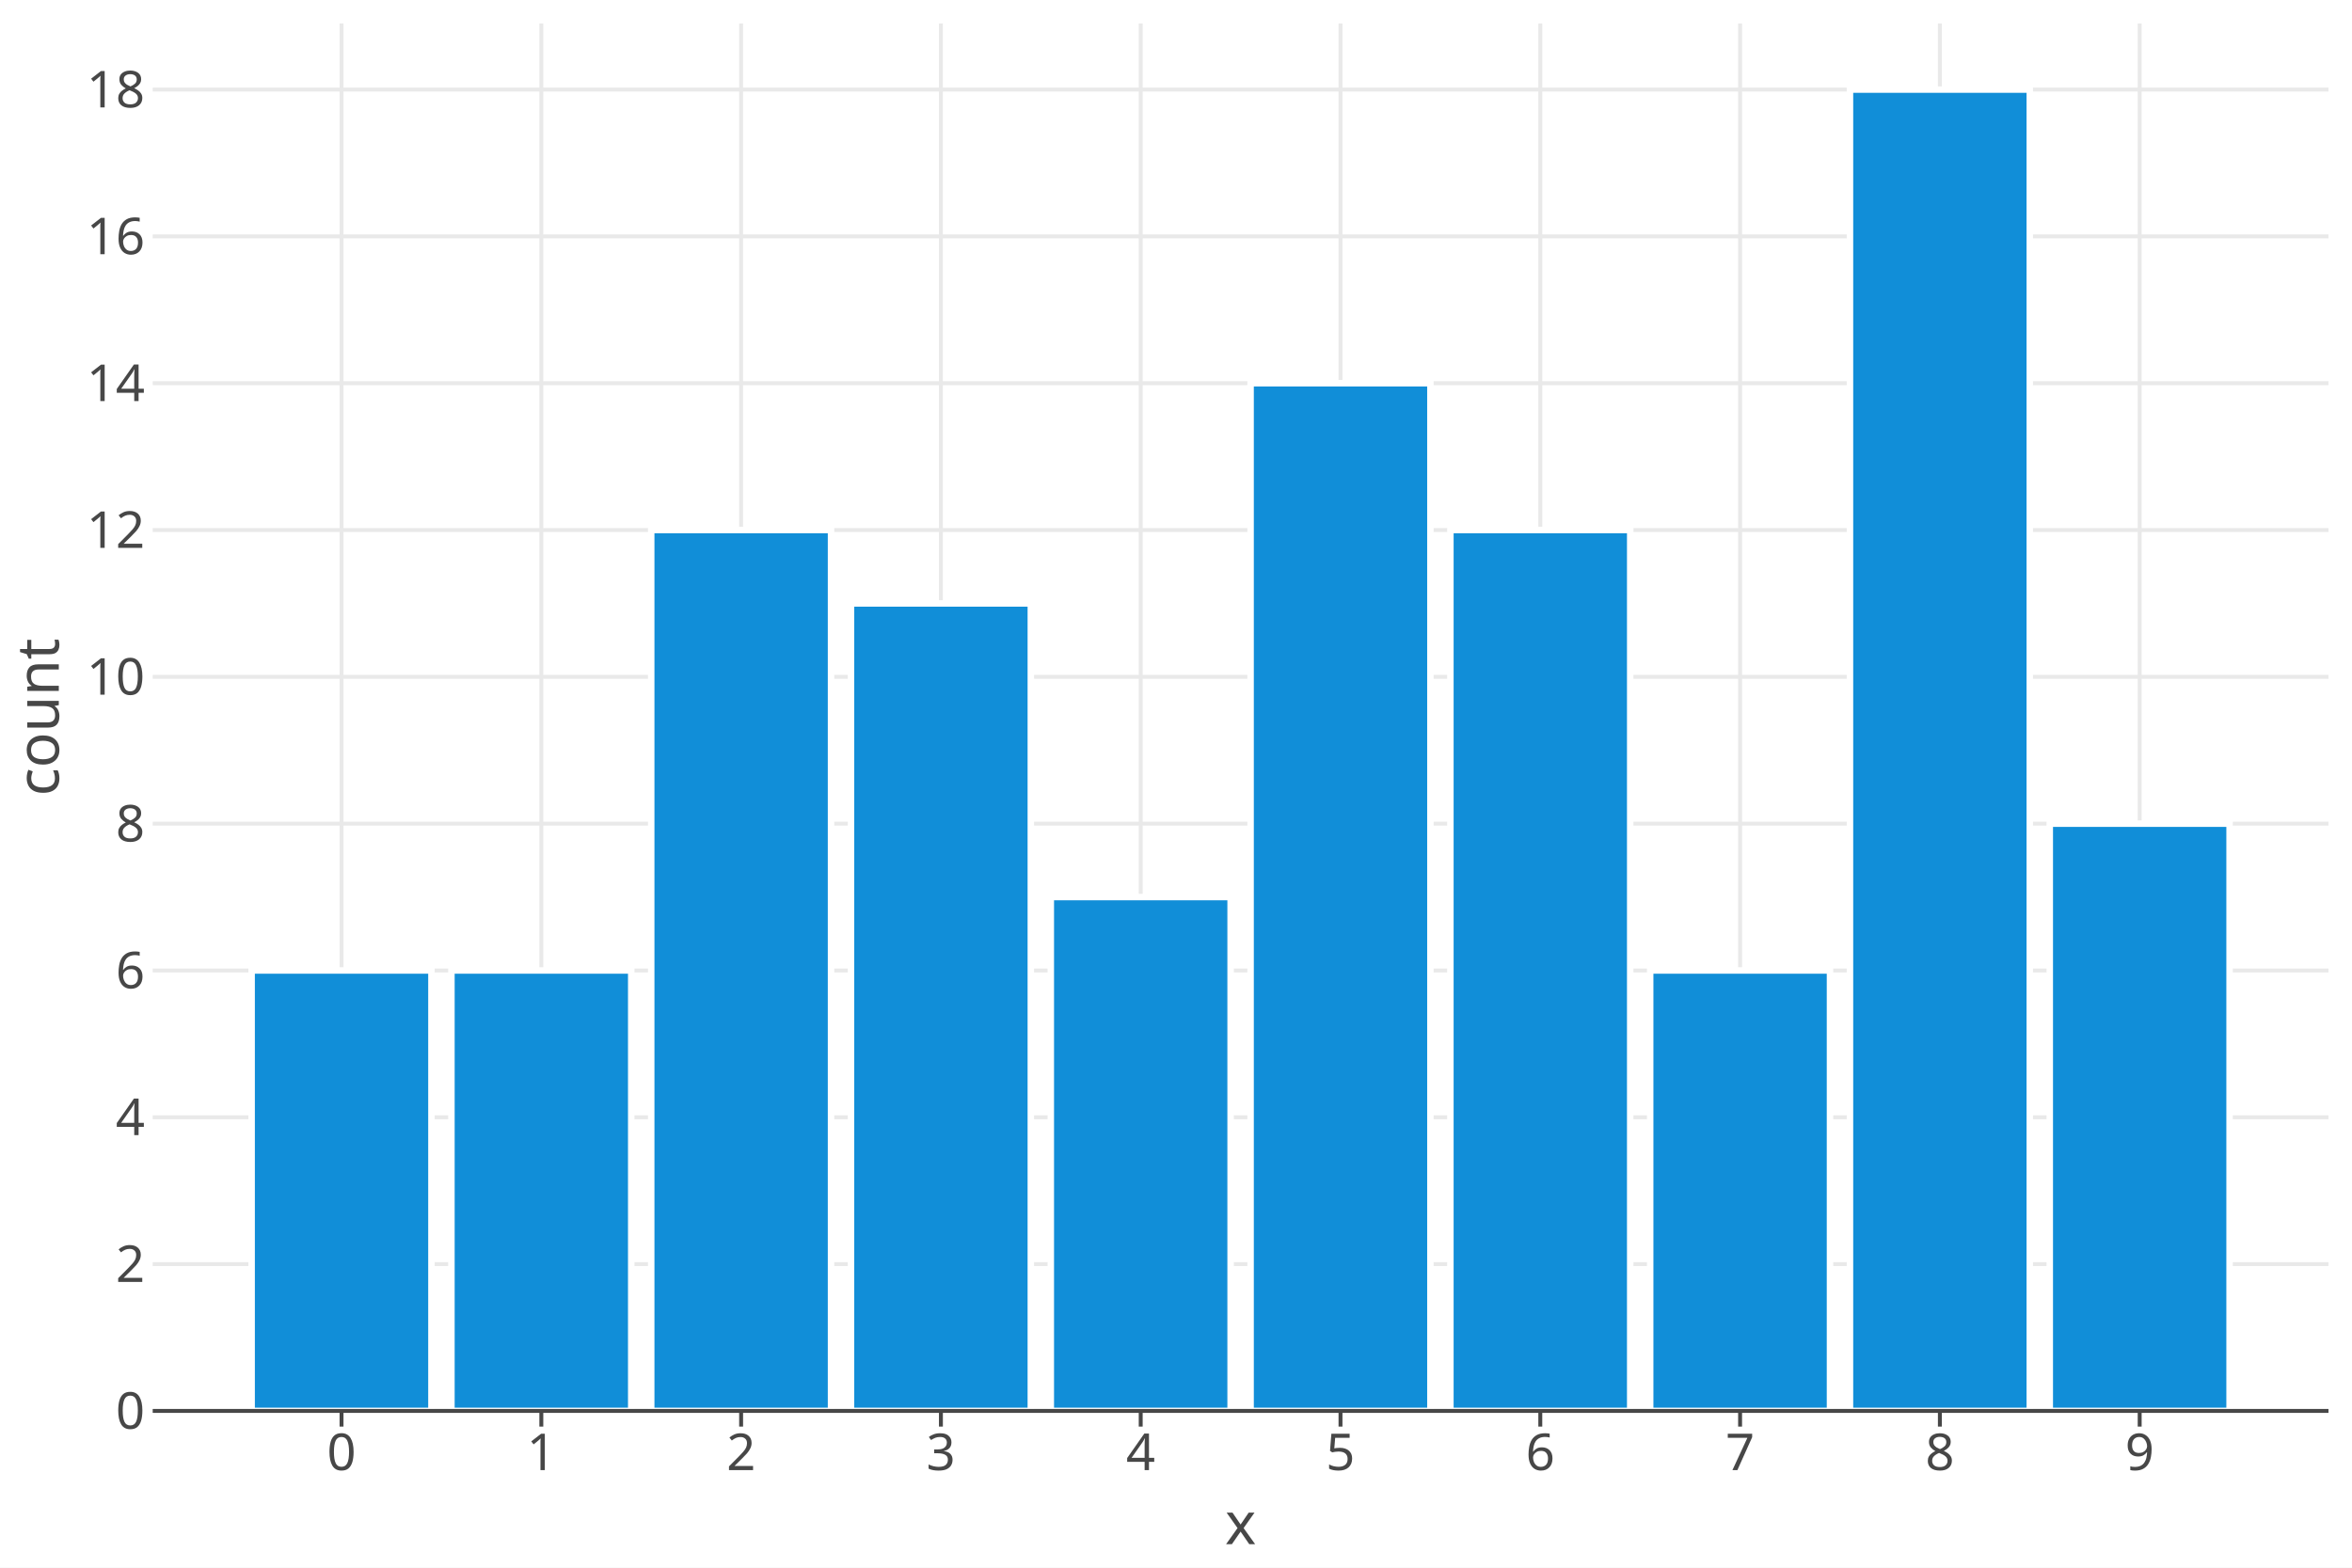
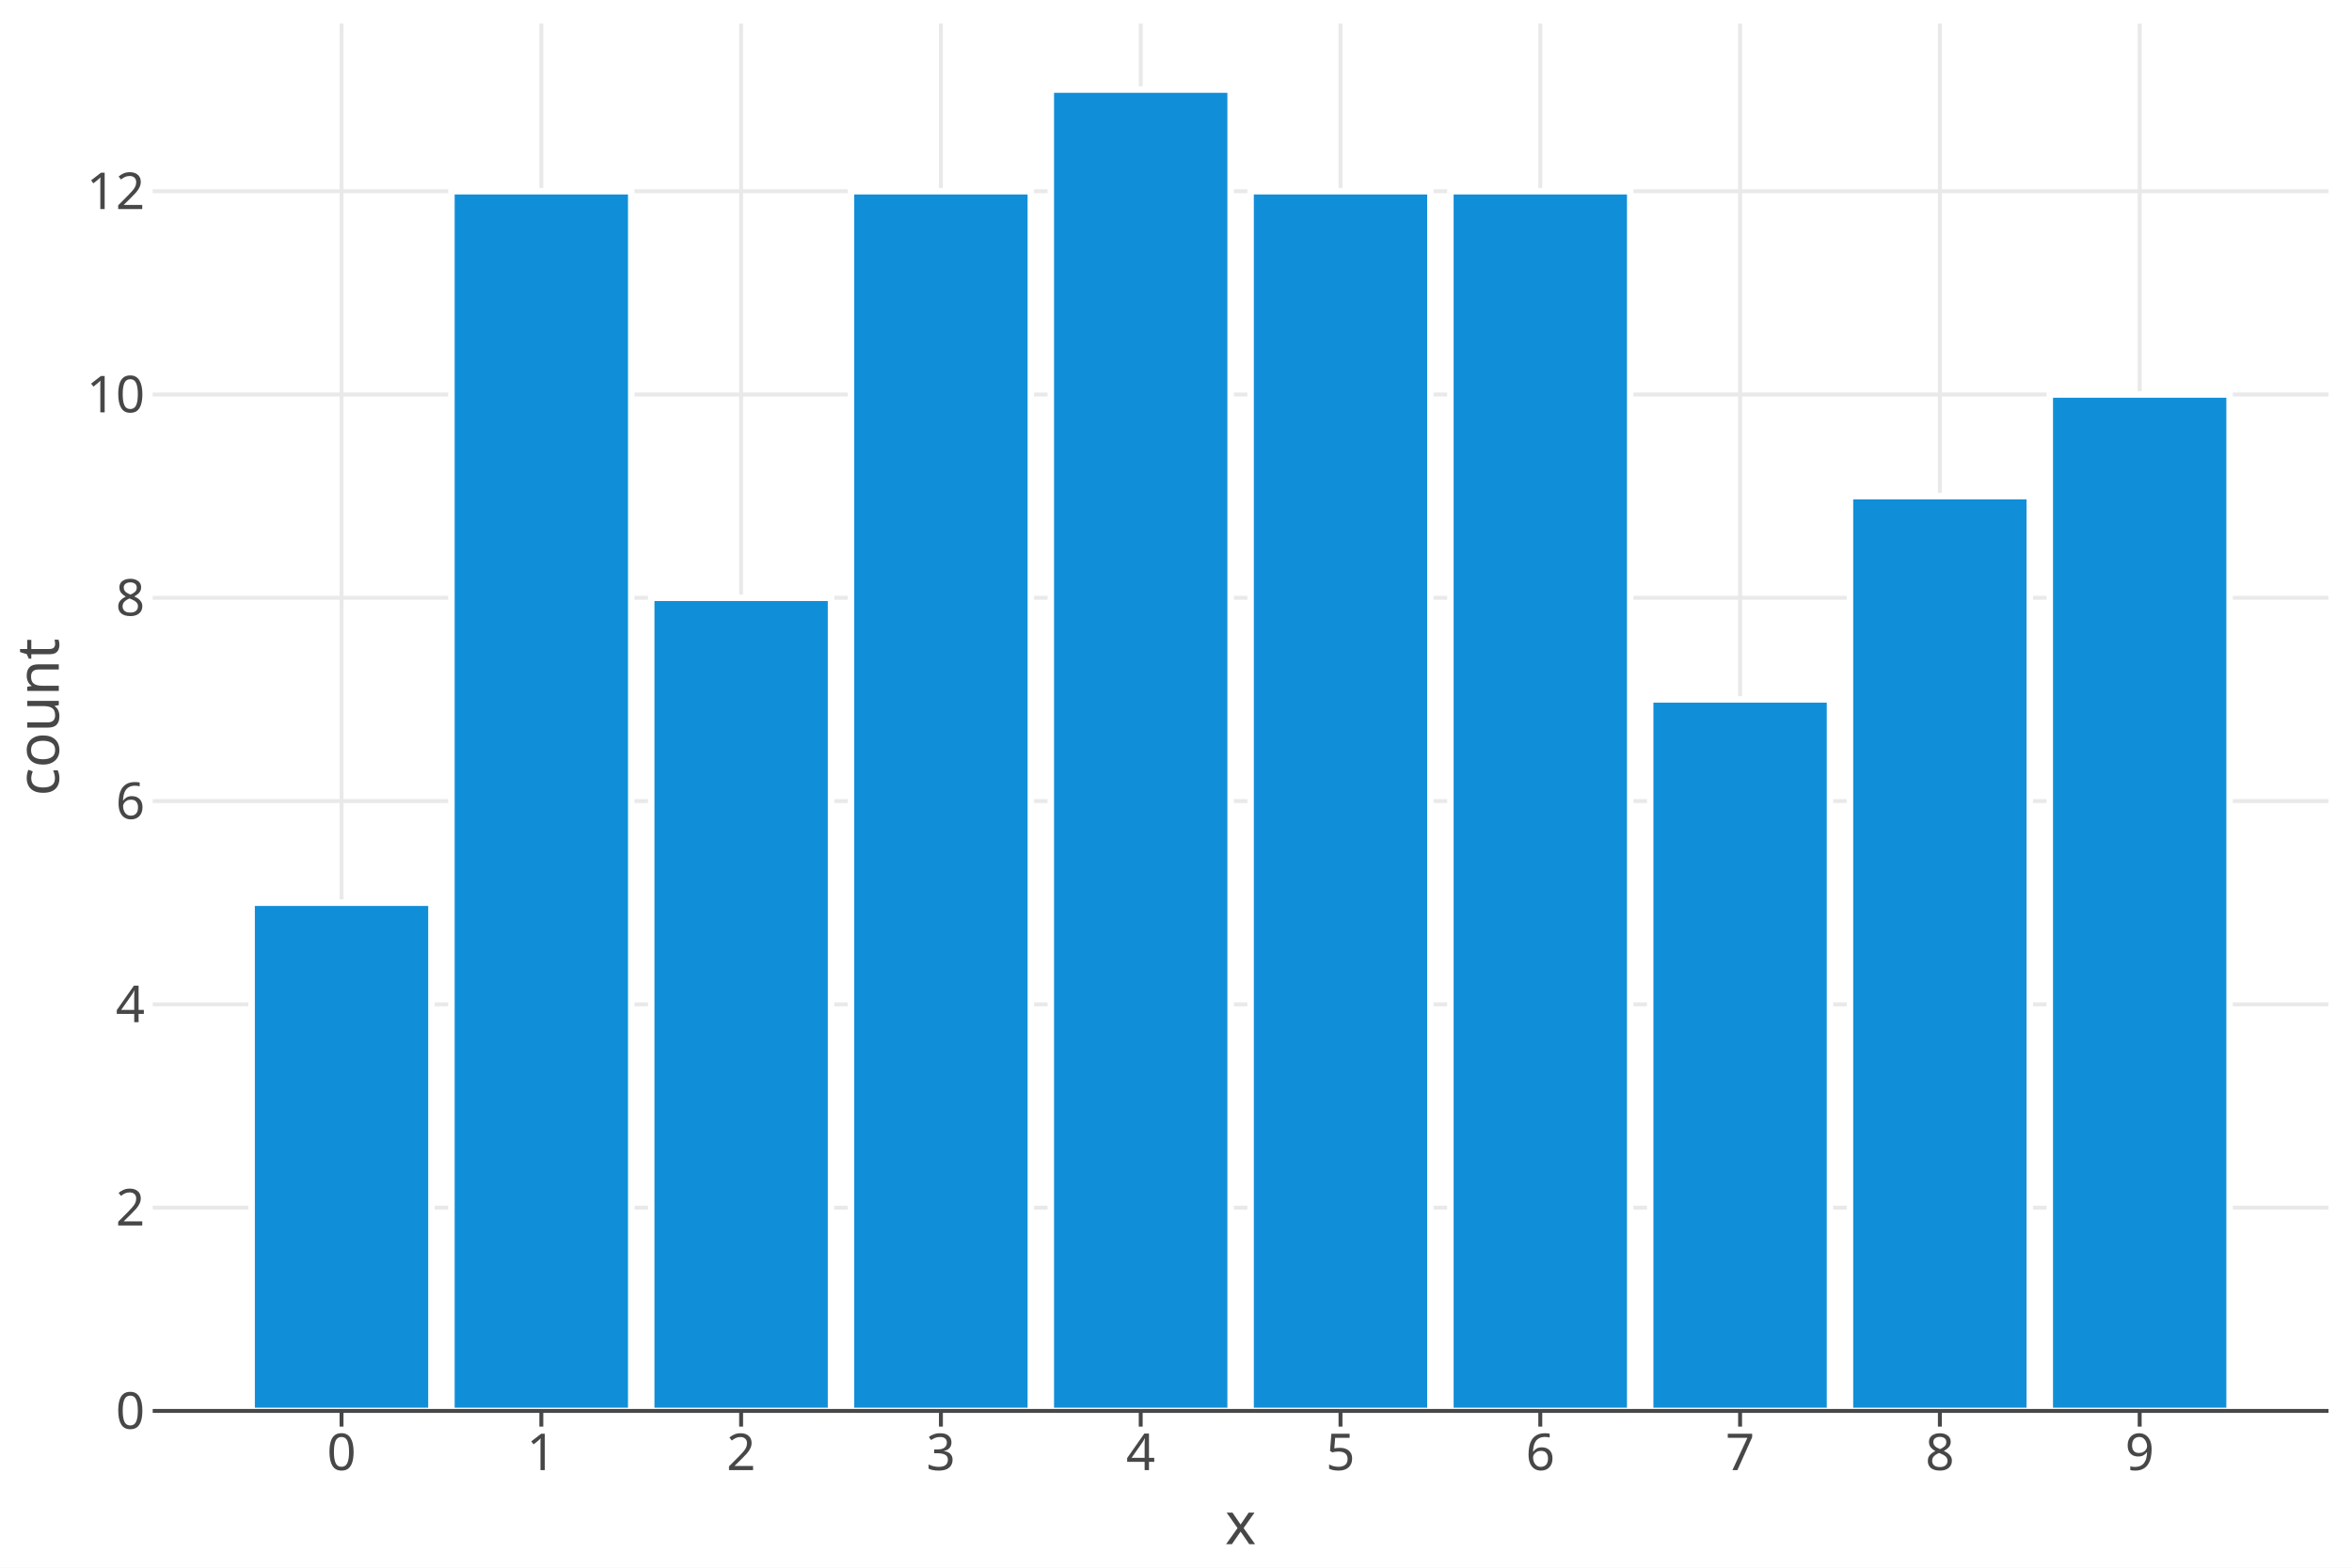
<svg xmlns="http://www.w3.org/2000/svg" display="block" class="plt-container" width="600.0" height="400.0">
  <style type="text/css">
  .plt-container {
   font-family: sans-serif;
   user-select: none;
   -webkit-user-select: none;
   -moz-user-select: none;
   -ms-user-select: none;
}
text {
   text-rendering: optimizeLegibility;
}
- #pHjHylA .plot-title {
+ #p0ZaSVb .plot-title {
fill: #474747;
font-weight: normal;
   font-style: normal;font-family: sans-serif;
font-size: 16.0px;

}
- #pHjHylA .plot-subtitle {
+ #p0ZaSVb .plot-subtitle {
fill: #474747;
font-weight: normal;
   font-style: normal;font-family: sans-serif;
font-size: 15.0px;

}
- #pHjHylA .plot-caption {
- fill: #474747;
- font-weight: normal;
-    font-style: normal;font-family: sans-serif;
- font-size: 13.0px;
- 
- }
- #pHjHylA .hyperlink-element {
+ #p0ZaSVb .plot-caption {
+ fill: #474747;
+ font-weight: normal;
+    font-style: normal;font-family: sans-serif;
+ font-size: 13.0px;
+ 
+ }
+ #p0ZaSVb .hyperlink-element {
fill: #118ed8;
font-weight: normal;
   font-style: normal;
}
- #pHjHylA .legend-title {
+ #p0ZaSVb .legend-title {
fill: #474747;
font-weight: normal;
   font-style: normal;font-family: sans-serif;
font-size: 15.0px;

}
- #pHjHylA .legend-item {
- fill: #474747;
- font-weight: normal;
-    font-style: normal;font-family: sans-serif;
- font-size: 13.0px;
- 
- }
- #pHjHylA .axis-title-x {
+ #p0ZaSVb .legend-item {
+ fill: #474747;
+ font-weight: normal;
+    font-style: normal;font-family: sans-serif;
+ font-size: 13.0px;
+ 
+ }
+ #p0ZaSVb .axis-title-x {
fill: #474747;
font-weight: normal;
   font-style: normal;font-family: sans-serif;
font-size: 15.0px;

}
- #pHjHylA .axis-text-x {
- fill: #474747;
- font-weight: normal;
-    font-style: normal;font-family: sans-serif;
- font-size: 13.0px;
- 
- }
- #dkbRNf2 .axis-tooltip-text-x {
+ #p0ZaSVb .axis-text-x {
+ fill: #474747;
+ font-weight: normal;
+    font-style: normal;font-family: sans-serif;
+ font-size: 13.0px;
+ 
+ }
+ #dVgNCp5 .axis-tooltip-text-x {
fill: #ffffff;
font-weight: normal;
   font-style: normal;font-family: sans-serif;
font-size: 13.0px;

}
- #pHjHylA .axis-title-y {
+ #p0ZaSVb .axis-title-y {
fill: #474747;
font-weight: normal;
   font-style: normal;font-family: sans-serif;
font-size: 15.0px;

}
- #pHjHylA .axis-text-y {
- fill: #474747;
- font-weight: normal;
-    font-style: normal;font-family: sans-serif;
- font-size: 13.0px;
- 
- }
- #dkbRNf2 .axis-tooltip-text-y {
+ #p0ZaSVb .axis-text-y {
+ fill: #474747;
+ font-weight: normal;
+    font-style: normal;font-family: sans-serif;
+ font-size: 13.0px;
+ 
+ }
+ #dVgNCp5 .axis-tooltip-text-y {
fill: #ffffff;
font-weight: normal;
   font-style: normal;font-family: sans-serif;
font-size: 13.0px;

}
- #pHjHylA .facet-strip-text-x {
- fill: #474747;
- font-weight: normal;
-    font-style: normal;font-family: sans-serif;
- font-size: 13.0px;
- 
- }
- #pHjHylA .facet-strip-text-y {
- fill: #474747;
- font-weight: normal;
-    font-style: normal;font-family: sans-serif;
- font-size: 13.0px;
- 
- }
- #dkbRNf2 .tooltip-text {
- fill: #474747;
- font-weight: normal;
-    font-style: normal;font-family: sans-serif;
- font-size: 13.0px;
- 
- }
- #dkbRNf2 .tooltip-title {
+ #p0ZaSVb .facet-strip-text-x {
+ fill: #474747;
+ font-weight: normal;
+    font-style: normal;font-family: sans-serif;
+ font-size: 13.0px;
+ 
+ }
+ #p0ZaSVb .facet-strip-text-y {
+ fill: #474747;
+ font-weight: normal;
+    font-style: normal;font-family: sans-serif;
+ font-size: 13.0px;
+ 
+ }
+ #dVgNCp5 .tooltip-text {
+ fill: #474747;
+ font-weight: normal;
+    font-style: normal;font-family: sans-serif;
+ font-size: 13.0px;
+ 
+ }
+ #dVgNCp5 .tooltip-title {
fill: #474747;
font-weight: bold;
   font-style: normal;font-family: sans-serif;
font-size: 13.0px;

}
- #dkbRNf2 .tooltip-label {
+ #dVgNCp5 .tooltip-label {
fill: #474747;
font-weight: bold;
   font-style: normal;font-family: sans-serif;
font-size: 13.0px;

}

  </style>
-   <g id="pHjHylA">
+   <g id="p0ZaSVb">
    <path fill-rule="evenodd" fill="rgb(255,255,255)" fill-opacity="1.0" d="M0.0 0.0 L0.0 400.0 L600.0 400.0 L600.0 0.0 Z">
    </path>
    <g transform="translate(21.0 6.0 ) ">
      <g>
        <g transform="translate(17.96121 0.0 ) ">
          <g>
            <line x1="48.165" y1="0.0" x2="48.165" y2="354.0" stroke="rgb(233,233,233)" stroke-opacity="1.0" stroke-width="1.0" fill="none">
            </line>
            <line x1="99.132" y1="0.0" x2="99.132" y2="354.0" stroke="rgb(233,233,233)" stroke-opacity="1.0" stroke-width="1.0" fill="none">
            </line>
            <line x1="150.1" y1="0.0" x2="150.1" y2="354.0" stroke="rgb(233,233,233)" stroke-opacity="1.0" stroke-width="1.0" fill="none">
            </line>
            <line x1="201.068" y1="0.0" x2="201.068" y2="354.0" stroke="rgb(233,233,233)" stroke-opacity="1.0" stroke-width="1.0" fill="none">
            </line>
            <line x1="252.036" y1="0.0" x2="252.036" y2="354.0" stroke="rgb(233,233,233)" stroke-opacity="1.0" stroke-width="1.0" fill="none">
            </line>
            <line x1="303.003" y1="0.0" x2="303.003" y2="354.0" stroke="rgb(233,233,233)" stroke-opacity="1.0" stroke-width="1.0" fill="none">
            </line>
            <line x1="353.971" y1="0.0" x2="353.971" y2="354.0" stroke="rgb(233,233,233)" stroke-opacity="1.0" stroke-width="1.0" fill="none">
            </line>
            <line x1="404.939" y1="0.0" x2="404.939" y2="354.0" stroke="rgb(233,233,233)" stroke-opacity="1.0" stroke-width="1.0" fill="none">
            </line>
            <line x1="455.907" y1="0.0" x2="455.907" y2="354.0" stroke="rgb(233,233,233)" stroke-opacity="1.0" stroke-width="1.0" fill="none">
            </line>
            <line x1="506.874" y1="0.0" x2="506.874" y2="354.0" stroke="rgb(233,233,233)" stroke-opacity="1.0" stroke-width="1.0" fill="none">
            </line>
          </g>
        </g>
        <g transform="translate(17.96121 0.0 ) ">
          <g>
            <line x1="0.0" y1="354.0" x2="555.039" y2="354.0" stroke="rgb(233,233,233)" stroke-opacity="1.0" stroke-width="1.0" fill="none">
            </line>
-             <line x1="0.0" y1="316.54" x2="555.039" y2="316.54" stroke="rgb(233,233,233)" stroke-opacity="1.0" stroke-width="1.0" fill="none">
-             </line>
-             <line x1="0.0" y1="279.079" x2="555.039" y2="279.079" stroke="rgb(233,233,233)" stroke-opacity="1.0" stroke-width="1.0" fill="none">
-             </line>
-             <line x1="0.0" y1="241.619" x2="555.039" y2="241.619" stroke="rgb(233,233,233)" stroke-opacity="1.0" stroke-width="1.0" fill="none">
-             </line>
-             <line x1="0.0" y1="204.159" x2="555.039" y2="204.159" stroke="rgb(233,233,233)" stroke-opacity="1.0" stroke-width="1.0" fill="none">
-             </line>
-             <line x1="0.0" y1="166.698" x2="555.039" y2="166.698" stroke="rgb(233,233,233)" stroke-opacity="1.0" stroke-width="1.0" fill="none">
-             </line>
-             <line x1="0.0" y1="129.238" x2="555.039" y2="129.238" stroke="rgb(233,233,233)" stroke-opacity="1.0" stroke-width="1.0" fill="none">
-             </line>
-             <line x1="0.0" y1="91.778" x2="555.039" y2="91.778" stroke="rgb(233,233,233)" stroke-opacity="1.0" stroke-width="1.0" fill="none">
-             </line>
-             <line x1="0.0" y1="54.317" x2="555.039" y2="54.317" stroke="rgb(233,233,233)" stroke-opacity="1.0" stroke-width="1.0" fill="none">
-             </line>
-             <line x1="0.0" y1="16.857" x2="555.039" y2="16.857" stroke="rgb(233,233,233)" stroke-opacity="1.0" stroke-width="1.0" fill="none">
+             <line x1="0.0" y1="302.132" x2="555.039" y2="302.132" stroke="rgb(233,233,233)" stroke-opacity="1.0" stroke-width="1.0" fill="none">
+             </line>
+             <line x1="0.0" y1="250.264" x2="555.039" y2="250.264" stroke="rgb(233,233,233)" stroke-opacity="1.0" stroke-width="1.0" fill="none">
+             </line>
+             <line x1="0.0" y1="198.396" x2="555.039" y2="198.396" stroke="rgb(233,233,233)" stroke-opacity="1.0" stroke-width="1.0" fill="none">
+             </line>
+             <line x1="0.0" y1="146.527" x2="555.039" y2="146.527" stroke="rgb(233,233,233)" stroke-opacity="1.0" stroke-width="1.0" fill="none">
+             </line>
+             <line x1="0.0" y1="94.659" x2="555.039" y2="94.659" stroke="rgb(233,233,233)" stroke-opacity="1.0" stroke-width="1.0" fill="none">
+             </line>
+             <line x1="0.0" y1="42.791" x2="555.039" y2="42.791" stroke="rgb(233,233,233)" stroke-opacity="1.0" stroke-width="1.0" fill="none">
            </line>
          </g>
        </g>
      </g>
-       <g clip-path="url(#cDgjHOn)" clip-bounds-jfx="[rect (17.961, 0.0), (555.039, 354.0)]">
+       <g clip-path="url(#cXxGiH7)" clip-bounds-jfx="[rect (17.961, 0.0), (555.039, 354.0)]">
        <g transform="translate(17.96121 0.0 ) ">
          <g>
            <g>
-               <rect x="280.068" y="91.778" height="262.222" width="45.871" stroke="rgb(255,255,255)" stroke-opacity="1.0" fill="rgb(17,142,216)" fill-opacity="1.0" stroke-width="1.65">
-               </rect>
-               <rect x="229.1" y="222.889" height="131.111" width="45.871" stroke="rgb(255,255,255)" stroke-opacity="1.0" fill="rgb(17,142,216)" fill-opacity="1.0" stroke-width="1.65">
-               </rect>
-               <rect x="178.132" y="147.968" height="206.032" width="45.871" stroke="rgb(255,255,255)" stroke-opacity="1.0" fill="rgb(17,142,216)" fill-opacity="1.0" stroke-width="1.65">
-               </rect>
-               <rect x="432.971" y="16.857" height="337.143" width="45.871" stroke="rgb(255,255,255)" stroke-opacity="1.0" fill="rgb(17,142,216)" fill-opacity="1.0" stroke-width="1.65">
-               </rect>
-               <rect x="483.939" y="204.159" height="149.841" width="45.871" stroke="rgb(255,255,255)" stroke-opacity="1.0" fill="rgb(17,142,216)" fill-opacity="1.0" stroke-width="1.65">
-               </rect>
-               <rect x="382.003" y="241.619" height="112.381" width="45.871" stroke="rgb(255,255,255)" stroke-opacity="1.0" fill="rgb(17,142,216)" fill-opacity="1.0" stroke-width="1.65">
-               </rect>
-               <rect x="127.165" y="129.238" height="224.762" width="45.871" stroke="rgb(255,255,255)" stroke-opacity="1.0" fill="rgb(17,142,216)" fill-opacity="1.0" stroke-width="1.65">
-               </rect>
-               <rect x="76.197" y="241.619" height="112.381" width="45.871" stroke="rgb(255,255,255)" stroke-opacity="1.0" fill="rgb(17,142,216)" fill-opacity="1.0" stroke-width="1.65">
-               </rect>
-               <rect x="25.229" y="241.619" height="112.381" width="45.871" stroke="rgb(255,255,255)" stroke-opacity="1.0" fill="rgb(17,142,216)" fill-opacity="1.0" stroke-width="1.65">
-               </rect>
-               <rect x="331.036" y="129.238" height="224.762" width="45.871" stroke="rgb(255,255,255)" stroke-opacity="1.0" fill="rgb(17,142,216)" fill-opacity="1.0" stroke-width="1.65">
+               <rect x="382.003" y="172.462" height="181.538" width="45.871" stroke="rgb(255,255,255)" stroke-opacity="1.0" fill="rgb(17,142,216)" fill-opacity="1.0" stroke-width="1.65">
+               </rect>
+               <rect x="483.939" y="94.659" height="259.341" width="45.871" stroke="rgb(255,255,255)" stroke-opacity="1.0" fill="rgb(17,142,216)" fill-opacity="1.0" stroke-width="1.65">
+               </rect>
+               <rect x="280.068" y="42.791" height="311.209" width="45.871" stroke="rgb(255,255,255)" stroke-opacity="1.0" fill="rgb(17,142,216)" fill-opacity="1.0" stroke-width="1.65">
+               </rect>
+               <rect x="76.197" y="42.791" height="311.209" width="45.871" stroke="rgb(255,255,255)" stroke-opacity="1.0" fill="rgb(17,142,216)" fill-opacity="1.0" stroke-width="1.65">
+               </rect>
+               <rect x="25.229" y="224.33" height="129.67" width="45.871" stroke="rgb(255,255,255)" stroke-opacity="1.0" fill="rgb(17,142,216)" fill-opacity="1.0" stroke-width="1.65">
+               </rect>
+               <rect x="432.971" y="120.593" height="233.407" width="45.871" stroke="rgb(255,255,255)" stroke-opacity="1.0" fill="rgb(17,142,216)" fill-opacity="1.0" stroke-width="1.65">
+               </rect>
+               <rect x="127.165" y="146.527" height="207.473" width="45.871" stroke="rgb(255,255,255)" stroke-opacity="1.0" fill="rgb(17,142,216)" fill-opacity="1.0" stroke-width="1.65">
+               </rect>
+               <rect x="229.1" y="16.857" height="337.143" width="45.871" stroke="rgb(255,255,255)" stroke-opacity="1.0" fill="rgb(17,142,216)" fill-opacity="1.0" stroke-width="1.65">
+               </rect>
+               <rect x="331.036" y="42.791" height="311.209" width="45.871" stroke="rgb(255,255,255)" stroke-opacity="1.0" fill="rgb(17,142,216)" fill-opacity="1.0" stroke-width="1.65">
+               </rect>
+               <rect x="178.132" y="42.791" height="311.209" width="45.871" stroke="rgb(255,255,255)" stroke-opacity="1.0" fill="rgb(17,142,216)" fill-opacity="1.0" stroke-width="1.65">
              </rect>
            </g>
          </g>
        </g>
        <defs>
-           <clipPath id="cDgjHOn">
+           <clipPath id="cXxGiH7">
            <rect x="17.961" y="0.0" width="555.039" height="354.0">
            </rect>
          </clipPath>
        </defs>
      </g>
      <g>
        <g transform="translate(17.96121 354.0 ) ">
          <g transform="translate(48.16452 0.0 ) ">
            <line stroke-width="1.0" stroke="rgb(71,71,71)" stroke-opacity="1.0" x2="0.0" y2="4.0">
            </line>
            <g transform="translate(0.0 6.0 ) ">
              <text class="axis-text-x" text-anchor="middle" dy="0.7em" y="0.0">
                <tspan>0</tspan>
              </text>
            </g>
          </g>
          <g transform="translate(99.13227 0.0 ) ">
            <line stroke-width="1.0" stroke="rgb(71,71,71)" stroke-opacity="1.0" x2="0.0" y2="4.0">
            </line>
            <g transform="translate(0.0 6.0 ) ">
              <text class="axis-text-x" text-anchor="middle" dy="0.7em" y="0.0">
                <tspan>1</tspan>
              </text>
            </g>
          </g>
          <g transform="translate(150.1 0.0 ) ">
            <line stroke-width="1.0" stroke="rgb(71,71,71)" stroke-opacity="1.0" x2="0.0" y2="4.0">
            </line>
            <g transform="translate(0.0 6.0 ) ">
              <text class="axis-text-x" text-anchor="middle" dy="0.7em" y="0.0">
                <tspan>2</tspan>
              </text>
            </g>
          </g>
          <g transform="translate(201.0678 0.0 ) ">
            <line stroke-width="1.0" stroke="rgb(71,71,71)" stroke-opacity="1.0" x2="0.0" y2="4.0">
            </line>
            <g transform="translate(0.0 6.0 ) ">
              <text class="axis-text-x" text-anchor="middle" dy="0.7em" y="0.0">
                <tspan>3</tspan>
              </text>
            </g>
          </g>
          <g transform="translate(252.0355 0.0 ) ">
            <line stroke-width="1.0" stroke="rgb(71,71,71)" stroke-opacity="1.0" x2="0.0" y2="4.0">
            </line>
            <g transform="translate(0.0 6.0 ) ">
              <text class="axis-text-x" text-anchor="middle" dy="0.7em" y="0.0">
                <tspan>4</tspan>
              </text>
            </g>
          </g>
          <g transform="translate(303.0033 0.0 ) ">
            <line stroke-width="1.0" stroke="rgb(71,71,71)" stroke-opacity="1.0" x2="0.0" y2="4.0">
            </line>
            <g transform="translate(0.0 6.0 ) ">
              <text class="axis-text-x" text-anchor="middle" dy="0.7em" y="0.0">
                <tspan>5</tspan>
              </text>
            </g>
          </g>
          <g transform="translate(353.971 0.0 ) ">
            <line stroke-width="1.0" stroke="rgb(71,71,71)" stroke-opacity="1.0" x2="0.0" y2="4.0">
            </line>
            <g transform="translate(0.0 6.0 ) ">
              <text class="axis-text-x" text-anchor="middle" dy="0.7em" y="0.0">
                <tspan>6</tspan>
              </text>
            </g>
          </g>
          <g transform="translate(404.9388 0.0 ) ">
            <line stroke-width="1.0" stroke="rgb(71,71,71)" stroke-opacity="1.0" x2="0.0" y2="4.0">
            </line>
            <g transform="translate(0.0 6.0 ) ">
              <text class="axis-text-x" text-anchor="middle" dy="0.7em" y="0.0">
                <tspan>7</tspan>
              </text>
            </g>
          </g>
          <g transform="translate(455.9065 0.0 ) ">
            <line stroke-width="1.0" stroke="rgb(71,71,71)" stroke-opacity="1.0" x2="0.0" y2="4.0">
            </line>
            <g transform="translate(0.0 6.0 ) ">
              <text class="axis-text-x" text-anchor="middle" dy="0.7em" y="0.0">
                <tspan>8</tspan>
              </text>
            </g>
          </g>
          <g transform="translate(506.8743 0.0 ) ">
            <line stroke-width="1.0" stroke="rgb(71,71,71)" stroke-opacity="1.0" x2="0.0" y2="4.0">
            </line>
            <g transform="translate(0.0 6.0 ) ">
              <text class="axis-text-x" text-anchor="middle" dy="0.7em" y="0.0">
                <tspan>9</tspan>
              </text>
            </g>
          </g>
          <line x1="0.0" y1="0.0" x2="555.039" y2="0.0" stroke-width="1.0" stroke="rgb(71,71,71)" stroke-opacity="1.0">
          </line>
        </g>
        <g transform="translate(17.96121 0.0 ) ">
          <g transform="translate(0.0 354.0 ) ">
            <g transform="translate(-2.0 0.0 ) ">
              <text class="axis-text-y" text-anchor="end" dy="0.35em" y="0.0">
                <tspan>0</tspan>
              </text>
            </g>
          </g>
-           <g transform="translate(0.0 316.5397 ) ">
+           <g transform="translate(0.0 302.1319 ) ">
            <g transform="translate(-2.0 0.0 ) ">
              <text class="axis-text-y" text-anchor="end" dy="0.35em" y="0.0">
                <tspan>2</tspan>
              </text>
            </g>
          </g>
-           <g transform="translate(0.0 279.0794 ) ">
+           <g transform="translate(0.0 250.2637 ) ">
            <g transform="translate(-2.0 0.0 ) ">
              <text class="axis-text-y" text-anchor="end" dy="0.35em" y="0.0">
                <tspan>4</tspan>
              </text>
            </g>
          </g>
-           <g transform="translate(0.0 241.619 ) ">
+           <g transform="translate(0.0 198.3956 ) ">
            <g transform="translate(-2.0 0.0 ) ">
              <text class="axis-text-y" text-anchor="end" dy="0.35em" y="0.0">
                <tspan>6</tspan>
              </text>
            </g>
          </g>
-           <g transform="translate(0.0 204.1587 ) ">
+           <g transform="translate(0.0 146.5275 ) ">
            <g transform="translate(-2.0 0.0 ) ">
              <text class="axis-text-y" text-anchor="end" dy="0.35em" y="0.0">
                <tspan>8</tspan>
              </text>
            </g>
          </g>
-           <g transform="translate(0.0 166.6984 ) ">
+           <g transform="translate(0.0 94.65934 ) ">
            <g transform="translate(-2.0 0.0 ) ">
              <text class="axis-text-y" text-anchor="end" dy="0.35em" y="0.0">
                <tspan>10</tspan>
              </text>
            </g>
          </g>
-           <g transform="translate(0.0 129.2381 ) ">
+           <g transform="translate(0.0 42.79121 ) ">
            <g transform="translate(-2.0 0.0 ) ">
              <text class="axis-text-y" text-anchor="end" dy="0.35em" y="0.0">
                <tspan>12</tspan>
-               </text>
-             </g>
-           </g>
-           <g transform="translate(0.0 91.77778 ) ">
-             <g transform="translate(-2.0 0.0 ) ">
-               <text class="axis-text-y" text-anchor="end" dy="0.35em" y="0.0">
-                 <tspan>14</tspan>
-               </text>
-             </g>
-           </g>
-           <g transform="translate(0.0 54.31746 ) ">
-             <g transform="translate(-2.0 0.0 ) ">
-               <text class="axis-text-y" text-anchor="end" dy="0.35em" y="0.0">
-                 <tspan>16</tspan>
-               </text>
-             </g>
-           </g>
-           <g transform="translate(0.0 16.85714 ) ">
-             <g transform="translate(-2.0 0.0 ) ">
-               <text class="axis-text-y" text-anchor="end" dy="0.35em" y="0.0">
-                 <tspan>18</tspan>
              </text>
            </g>
          </g>
        </g>
      </g>
    </g>
    <g transform="translate(15.0 183.0 ) rotate(-90.0 ) ">
      <text class="axis-title-y" y="0.0" text-anchor="middle">
        <tspan>count</tspan>
      </text>
    </g>
    <g transform="translate(316.4806 394.0 ) ">
      <text class="axis-title-x" y="0.0" text-anchor="middle">
        <tspan>x</tspan>
      </text>
    </g>
    <path fill="rgb(0,0,0)" fill-opacity="0.0" stroke="rgb(71,71,71)" stroke-opacity="1.0" stroke-width="0.0" d="M0.0 0.0 L0.0 400.0 L600.0 400.0 L600.0 0.0 Z" pointer-events="none">
    </path>
  </g>
-   <g id="dkbRNf2">
+   <g id="dVgNCp5">
  </g>
</svg>
